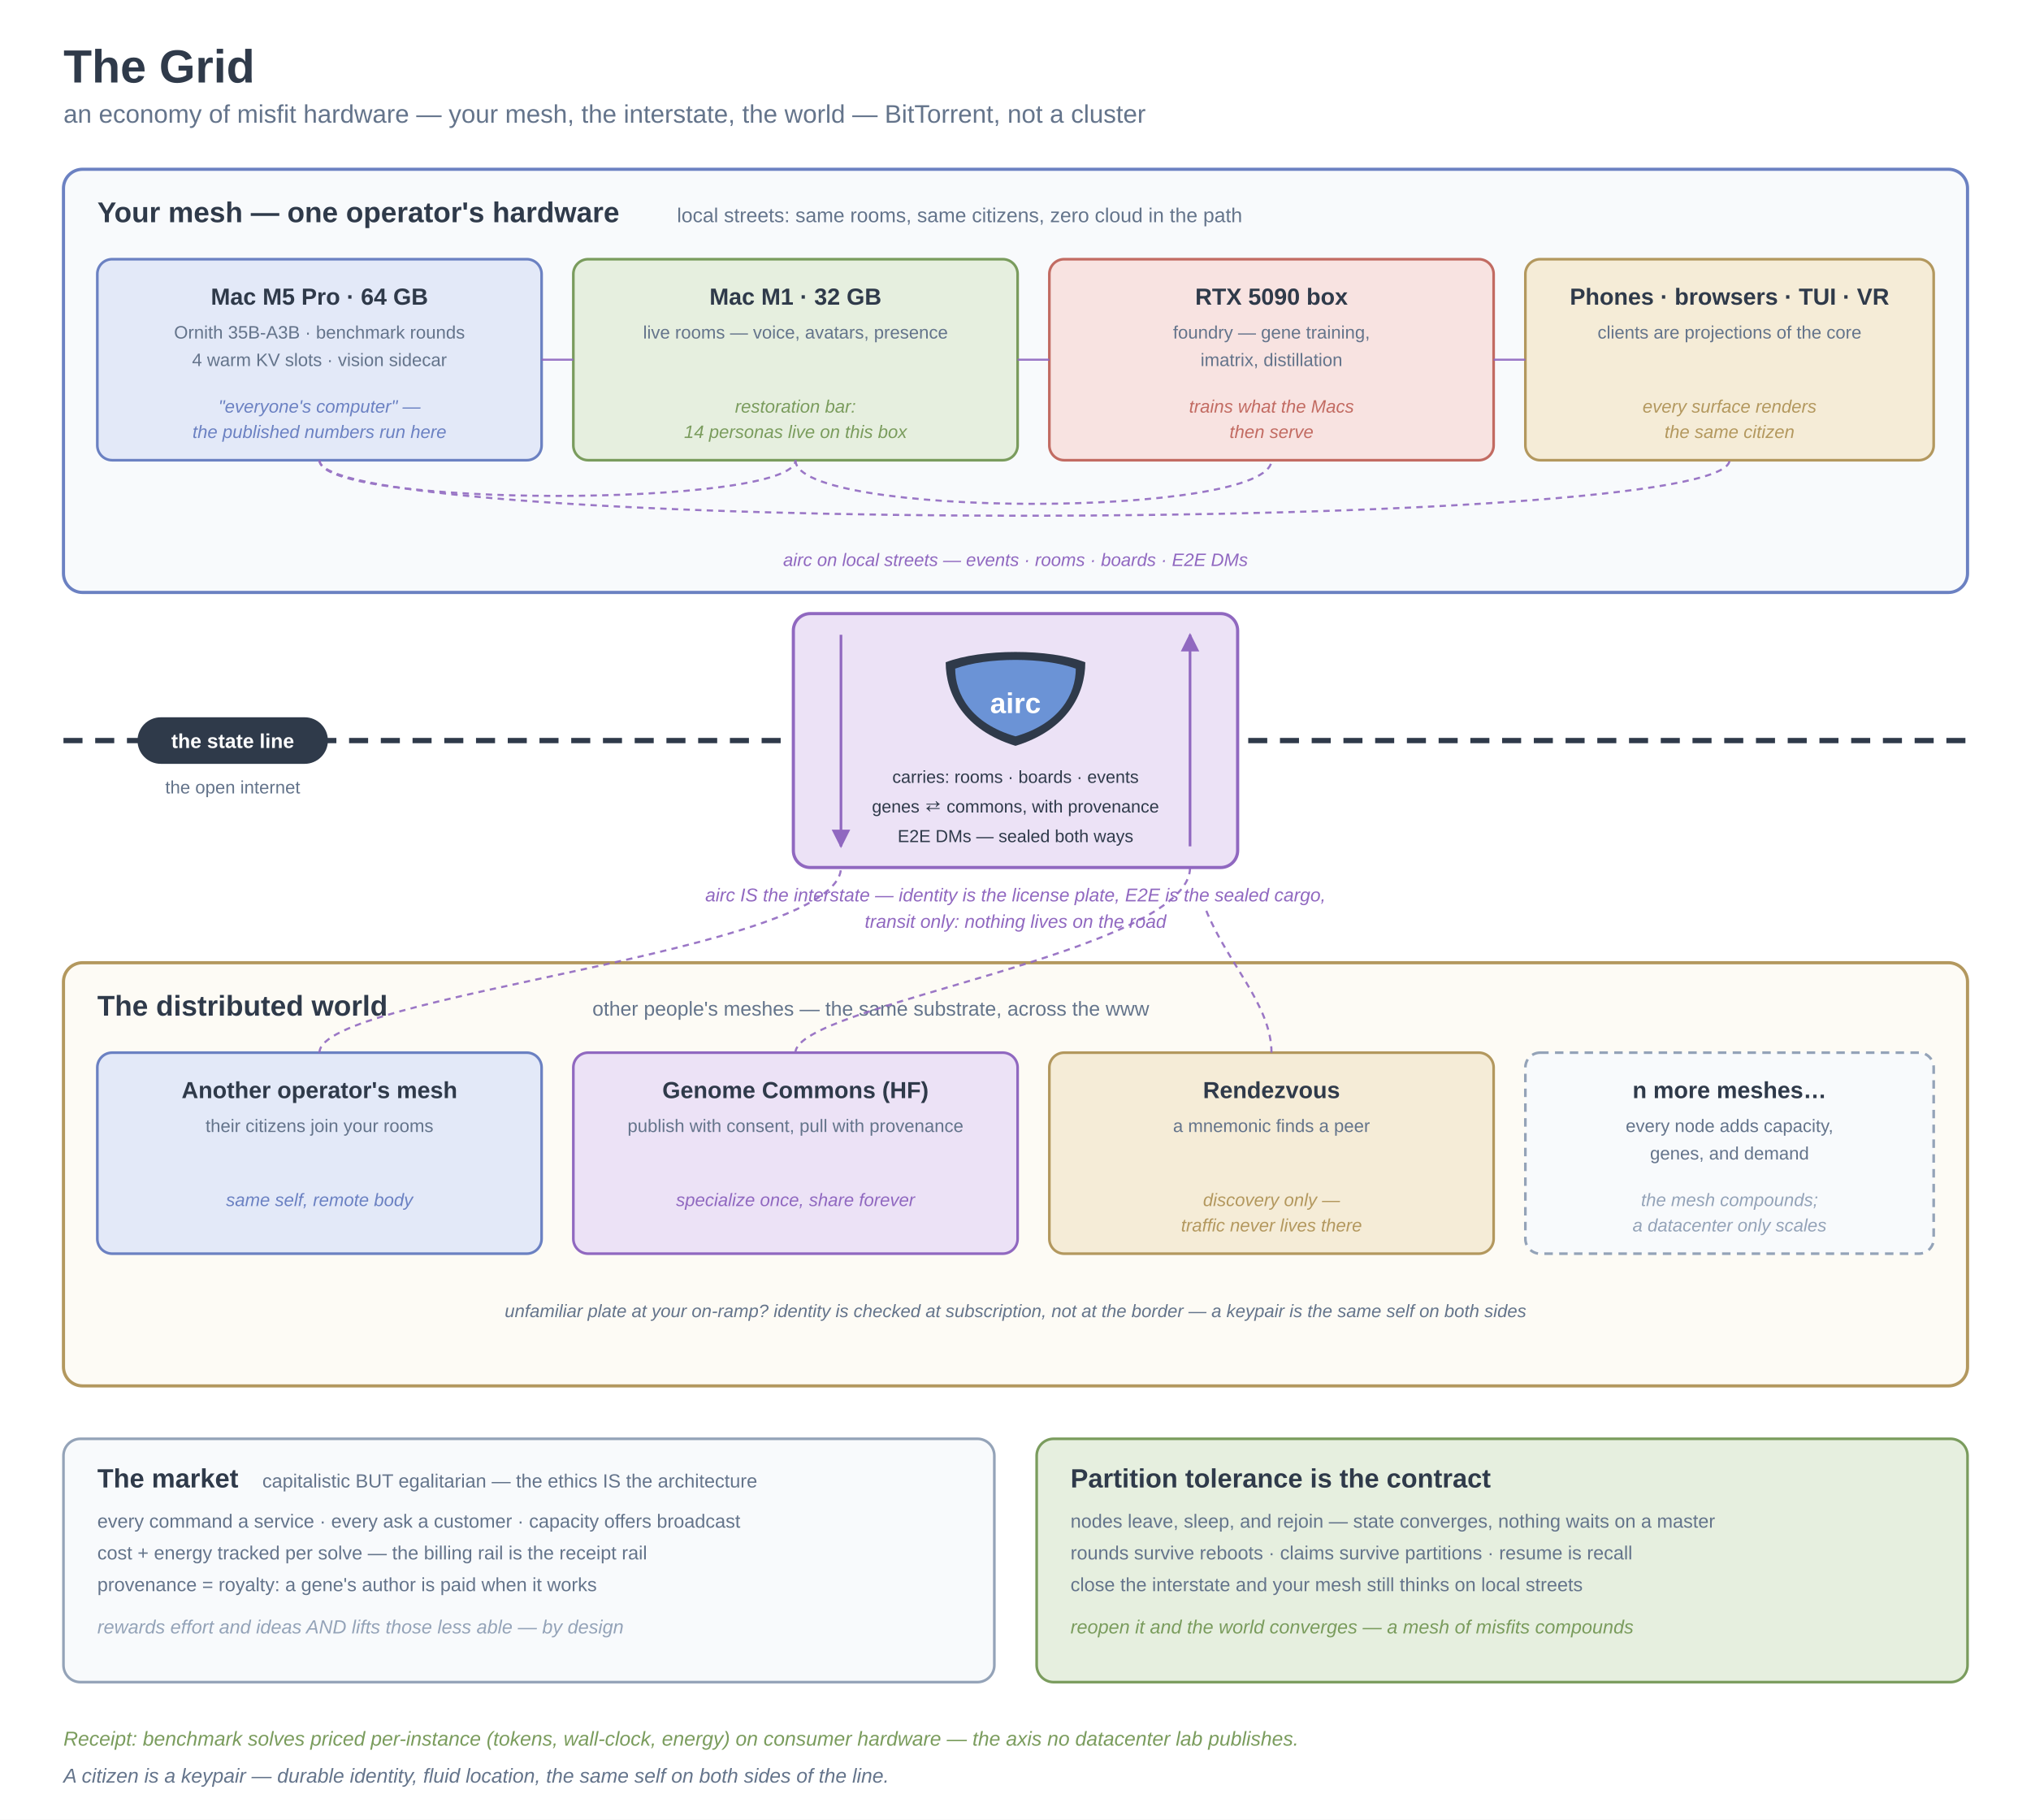
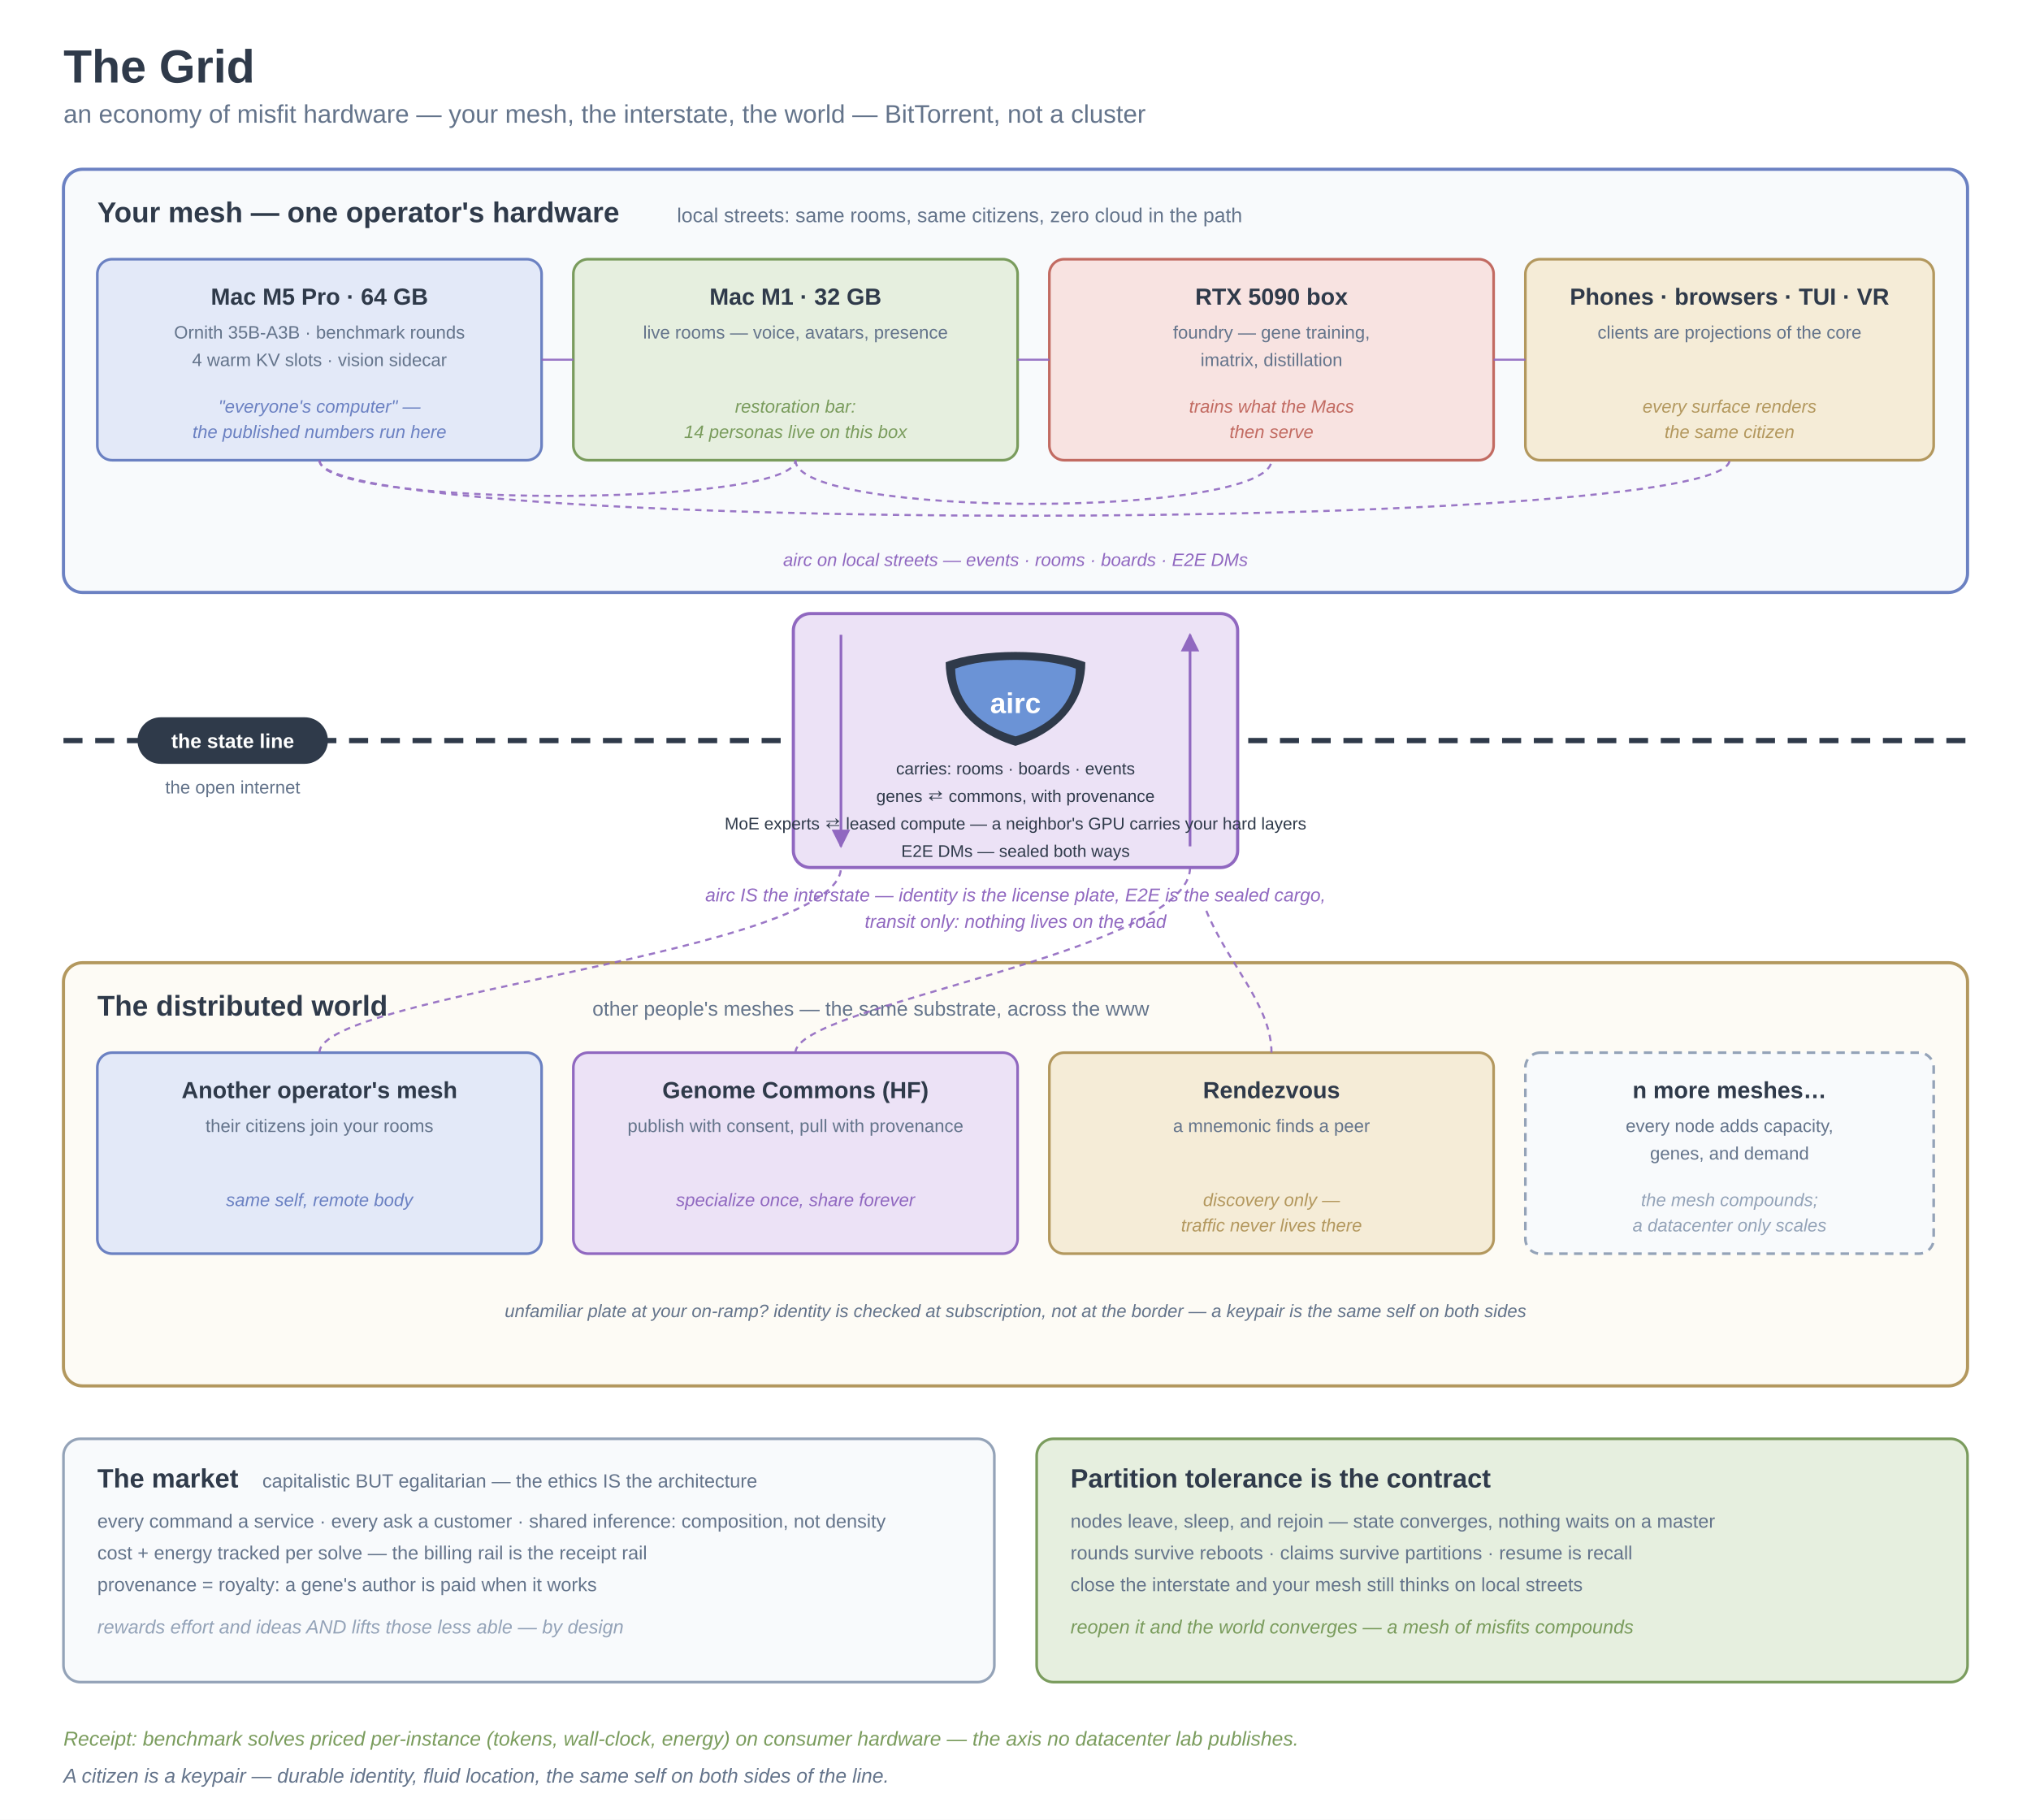
<svg xmlns="http://www.w3.org/2000/svg" viewBox="0 0 1920 1720" font-family="Helvetica Neue, Arial, sans-serif">
  <defs>
    <marker id="arrv" viewBox="0 0 10 10" refX="9" refY="5" markerWidth="7" markerHeight="7" orient="auto-start-reverse">
      <path d="M 0 0 L 10 5 L 0 10 z" fill="#9068c0" />
    </marker>
  </defs>
  <rect width="1920" height="1720" fill="#ffffff" />
  <text x="60" y="78" font-size="44" font-weight="700" fill="#2f3a4a">The Grid</text>
  <text x="60" y="116" font-size="24" fill="#64748b">an economy of misfit hardware — your mesh, the interstate, the world — BitTorrent, not a cluster</text>
  <rect x="60" y="160" width="1800" height="400" rx="18" fill="#f8fafc" stroke="#6b81c2" stroke-width="3" />
  <text x="92" y="210" font-size="27" font-weight="700" fill="#2f3a4a">Your mesh — one operator's hardware</text>
  <text x="640" y="210" font-size="19" fill="#64748b">local streets: same rooms, same citizens, zero cloud in the path</text>
  <rect x="92" y="245" width="420" height="190" rx="14" fill="#e3e9f8" stroke="#6b81c2" stroke-width="2.5" />
  <text x="302" y="288" font-size="22" font-weight="700" fill="#2f3a4a" text-anchor="middle">Mac M5 Pro · 64 GB</text>
  <text x="302" y="320" font-size="17" fill="#64748b" text-anchor="middle">Ornith 35B-A3B · benchmark rounds</text>
  <text x="302" y="346" font-size="17" fill="#64748b" text-anchor="middle">4 warm KV slots · vision sidecar</text>
  <text x="302" y="390" font-size="17" fill="#6b81c2" text-anchor="middle" font-style="italic">"everyone's computer" —</text>
  <text x="302" y="414" font-size="17" fill="#6b81c2" text-anchor="middle" font-style="italic">the published numbers run here</text>
  <rect x="542" y="245" width="420" height="190" rx="14" fill="#e6efdf" stroke="#7a9c5d" stroke-width="2.5" />
  <text x="752" y="288" font-size="22" font-weight="700" fill="#2f3a4a" text-anchor="middle">Mac M1 · 32 GB</text>
  <text x="752" y="320" font-size="17" fill="#64748b" text-anchor="middle">live rooms — voice, avatars, presence</text>
  <text x="752" y="390" font-size="17" fill="#7a9c5d" text-anchor="middle" font-style="italic">restoration bar:</text>
  <text x="752" y="414" font-size="17" fill="#7a9c5d" text-anchor="middle" font-style="italic">14 personas live on this box</text>
  <rect x="992" y="245" width="420" height="190" rx="14" fill="#f8e3e1" stroke="#c26b62" stroke-width="2.5" />
  <text x="1202" y="288" font-size="22" font-weight="700" fill="#2f3a4a" text-anchor="middle">RTX 5090 box</text>
  <text x="1202" y="320" font-size="17" fill="#64748b" text-anchor="middle">foundry — gene training,</text>
  <text x="1202" y="346" font-size="17" fill="#64748b" text-anchor="middle">imatrix, distillation</text>
  <text x="1202" y="390" font-size="17" fill="#c26b62" text-anchor="middle" font-style="italic">trains what the Macs</text>
  <text x="1202" y="414" font-size="17" fill="#c26b62" text-anchor="middle" font-style="italic">then serve</text>
  <rect x="1442" y="245" width="386" height="190" rx="14" fill="#f5ecd7" stroke="#b3985e" stroke-width="2.5" />
  <text x="1635" y="288" font-size="22" font-weight="700" fill="#2f3a4a" text-anchor="middle">Phones · browsers · TUI · VR</text>
  <text x="1635" y="320" font-size="17" fill="#64748b" text-anchor="middle">clients are projections of the core</text>
  <text x="1635" y="390" font-size="17" fill="#b3985e" text-anchor="middle" font-style="italic">every surface renders</text>
  <text x="1635" y="414" font-size="17" fill="#b3985e" text-anchor="middle" font-style="italic">the same citizen</text>
  <g stroke="#9068c0" stroke-width="2" fill="none" opacity="0.9">
    <line x1="512" y1="340" x2="542" y2="340" />
    <line x1="962" y1="340" x2="992" y2="340" />
    <line x1="1412" y1="340" x2="1442" y2="340" />
    <path d="M 302 435 C 302 480, 752 480, 752 435" stroke-dasharray="6 5" />
    <path d="M 752 435 C 752 490, 1202 490, 1202 435" stroke-dasharray="6 5" />
    <path d="M 302 435 C 302 505, 1635 505, 1635 435" stroke-dasharray="6 5" />
  </g>
  <text x="960" y="535" font-size="17" fill="#9068c0" text-anchor="middle" font-style="italic">airc on local streets — events · rooms · boards · E2E DMs</text>
  <line x1="60" y1="700" x2="740" y2="700" stroke="#2f3a4a" stroke-width="5" stroke-dasharray="18 12" />
  <line x1="1180" y1="700" x2="1860" y2="700" stroke="#2f3a4a" stroke-width="5" stroke-dasharray="18 12" />
  <rect x="130" y="678" width="180" height="44" rx="22" fill="#2f3a4a" />
  <text x="220" y="707" font-size="19" font-weight="700" fill="#ffffff" text-anchor="middle">the state line</text>
  <text x="220" y="750" font-size="17" fill="#64748b" text-anchor="middle">the open internet</text>
  <rect x="750" y="580" width="420" height="240" rx="16" fill="#ece2f6" stroke="#9068c0" stroke-width="3" />
  <g stroke="#9068c0" stroke-width="2.5">
    <line x1="795" y1="600" x2="795" y2="800" marker-end="url(#arrv)" />
    <line x1="1125" y1="800" x2="1125" y2="600" marker-end="url(#arrv)" />
  </g>
  <g transform="translate(960, 662)">
    <path d="M -66 -36 C -32 -49, 32 -49, 66 -36 C 66 -6, 49 28, 0 43 C -49 28, -66 -6, -66 -36 Z" fill="#2f3a4a" />
    <path d="M -57 -30 C -27 -41, 27 -41, 57 -30 C 57 -6, 42 22, 0 34 C -42 22, -57 -6, -57 -30 Z" fill="#6b93d6" />
    <text x="0" y="12" font-size="27" font-weight="800" fill="#ffffff" text-anchor="middle">airc</text>
  </g>
-   <g font-size="16.5" fill="#2f3a4a" text-anchor="middle">
-     <text x="960" y="740">carries: rooms · boards · events</text>
-     <text x="960" y="768">genes ⇄ commons, with provenance</text>
-     <text x="960" y="796">E2E DMs — sealed both ways</text>
+   <g font-size="16" fill="#2f3a4a" text-anchor="middle">
+     <text x="960" y="732">carries: rooms · boards · events</text>
+     <text x="960" y="758">genes ⇄ commons, with provenance</text>
+     <text x="960" y="784">MoE experts ⇄ leased compute — a neighbor's GPU carries your hard layers</text>
+     <text x="960" y="810">E2E DMs — sealed both ways</text>
  </g>
  <text x="960" y="852" font-size="17.5" fill="#9068c0" text-anchor="middle" font-style="italic">airc IS the interstate — identity is the license plate, E2E is the sealed cargo,</text>
  <text x="960" y="877" font-size="17.5" fill="#9068c0" text-anchor="middle" font-style="italic">transit only: nothing lives on the road</text>
  <rect x="60" y="910" width="1800" height="400" rx="18" fill="#fdfbf5" stroke="#b3985e" stroke-width="3" />
  <text x="92" y="960" font-size="27" font-weight="700" fill="#2f3a4a">The distributed world</text>
  <text x="560" y="960" font-size="19" fill="#64748b">other people's meshes — the same substrate, across the www</text>
  <rect x="92" y="995" width="420" height="190" rx="14" fill="#e3e9f8" stroke="#6b81c2" stroke-width="2.5" />
  <text x="302" y="1038" font-size="22" font-weight="700" fill="#2f3a4a" text-anchor="middle">Another operator's mesh</text>
  <text x="302" y="1070" font-size="17" fill="#64748b" text-anchor="middle">their citizens join your rooms</text>
  <text x="302" y="1140" font-size="17" fill="#6b81c2" text-anchor="middle" font-style="italic">same self, remote body</text>
  <rect x="542" y="995" width="420" height="190" rx="14" fill="#ece2f6" stroke="#9068c0" stroke-width="2.5" />
  <text x="752" y="1038" font-size="22" font-weight="700" fill="#2f3a4a" text-anchor="middle">Genome Commons (HF)</text>
  <text x="752" y="1070" font-size="17" fill="#64748b" text-anchor="middle">publish with consent, pull with provenance</text>
  <text x="752" y="1140" font-size="17" fill="#9068c0" text-anchor="middle" font-style="italic">specialize once, share forever</text>
  <rect x="992" y="995" width="420" height="190" rx="14" fill="#f5ecd7" stroke="#b3985e" stroke-width="2.5" />
  <text x="1202" y="1038" font-size="22" font-weight="700" fill="#2f3a4a" text-anchor="middle">Rendezvous</text>
  <text x="1202" y="1070" font-size="17" fill="#64748b" text-anchor="middle">a mnemonic finds a peer</text>
  <text x="1202" y="1140" font-size="17" fill="#b3985e" text-anchor="middle" font-style="italic">discovery only —</text>
  <text x="1202" y="1164" font-size="17" fill="#b3985e" text-anchor="middle" font-style="italic">traffic never lives there</text>
  <rect x="1442" y="995" width="386" height="190" rx="14" fill="#f8fafc" stroke="#94a3b8" stroke-width="2.5" stroke-dasharray="8 6" />
  <text x="1635" y="1038" font-size="22" font-weight="700" fill="#2f3a4a" text-anchor="middle">n more meshes…</text>
  <text x="1635" y="1070" font-size="17" fill="#64748b" text-anchor="middle">every node adds capacity,</text>
  <text x="1635" y="1096" font-size="17" fill="#64748b" text-anchor="middle">genes, and demand</text>
  <text x="1635" y="1140" font-size="17" fill="#94a3b8" text-anchor="middle" font-style="italic">the mesh compounds;</text>
  <text x="1635" y="1164" font-size="17" fill="#94a3b8" text-anchor="middle" font-style="italic">a datacenter only scales</text>
  <g stroke="#9068c0" stroke-width="2" fill="none" opacity="0.9" stroke-dasharray="6 5">
    <path d="M 302 995 C 302 940, 795 900, 795 820" />
    <path d="M 752 995 C 752 950, 1125 900, 1125 820" />
    <path d="M 1202 995 C 1202 950, 1160 910, 1140 860" />
  </g>
  <text x="960" y="1245" font-size="17" fill="#64748b" text-anchor="middle" font-style="italic">unfamiliar plate at your on-ramp? identity is checked at subscription, not at the border — a keypair is the same self on both sides</text>
  <rect x="60" y="1360" width="880" height="230" rx="16" fill="#f8fafc" stroke="#94a3b8" stroke-width="2.5" />
  <text x="92" y="1406" font-size="25" font-weight="700" fill="#2f3a4a">The market</text>
  <text x="248" y="1406" font-size="18" fill="#64748b">capitalistic BUT egalitarian — the ethics IS the architecture</text>
-   <text x="92" y="1444" font-size="18" fill="#64748b">every command a service · every ask a customer · capacity offers broadcast</text>
+   <text x="92" y="1444" font-size="18" fill="#64748b">every command a service · every ask a customer · shared inference: composition, not density</text>
  <text x="92" y="1474" font-size="18" fill="#64748b">cost + energy tracked per solve — the billing rail is the receipt rail</text>
  <text x="92" y="1504" font-size="18" fill="#64748b">provenance = royalty: a gene's author is paid when it works</text>
  <text x="92" y="1544" font-size="18" fill="#94a3b8" font-style="italic">rewards effort and ideas AND lifts those less able — by design</text>
  <rect x="980" y="1360" width="880" height="230" rx="16" fill="#e6efdf" stroke="#7a9c5d" stroke-width="2.5" />
  <text x="1012" y="1406" font-size="25" font-weight="700" fill="#2f3a4a">Partition tolerance is the contract</text>
  <text x="1012" y="1444" font-size="18" fill="#64748b">nodes leave, sleep, and rejoin — state converges, nothing waits on a master</text>
  <text x="1012" y="1474" font-size="18" fill="#64748b">rounds survive reboots · claims survive partitions · resume is recall</text>
  <text x="1012" y="1504" font-size="18" fill="#64748b">close the interstate and your mesh still thinks on local streets</text>
  <text x="1012" y="1544" font-size="18" fill="#7a9c5d" font-style="italic">reopen it and the world converges — a mesh of misfits compounds</text>
  <text x="60" y="1650" font-size="19" fill="#7a9c5d" font-style="italic">Receipt: benchmark solves priced per-instance (tokens, wall-clock, energy) on consumer hardware — the axis no datacenter lab publishes.</text>
  <text x="60" y="1685" font-size="19" fill="#64748b" font-style="italic">A citizen is a keypair — durable identity, fluid location, the same self on both sides of the line.</text>
</svg>
